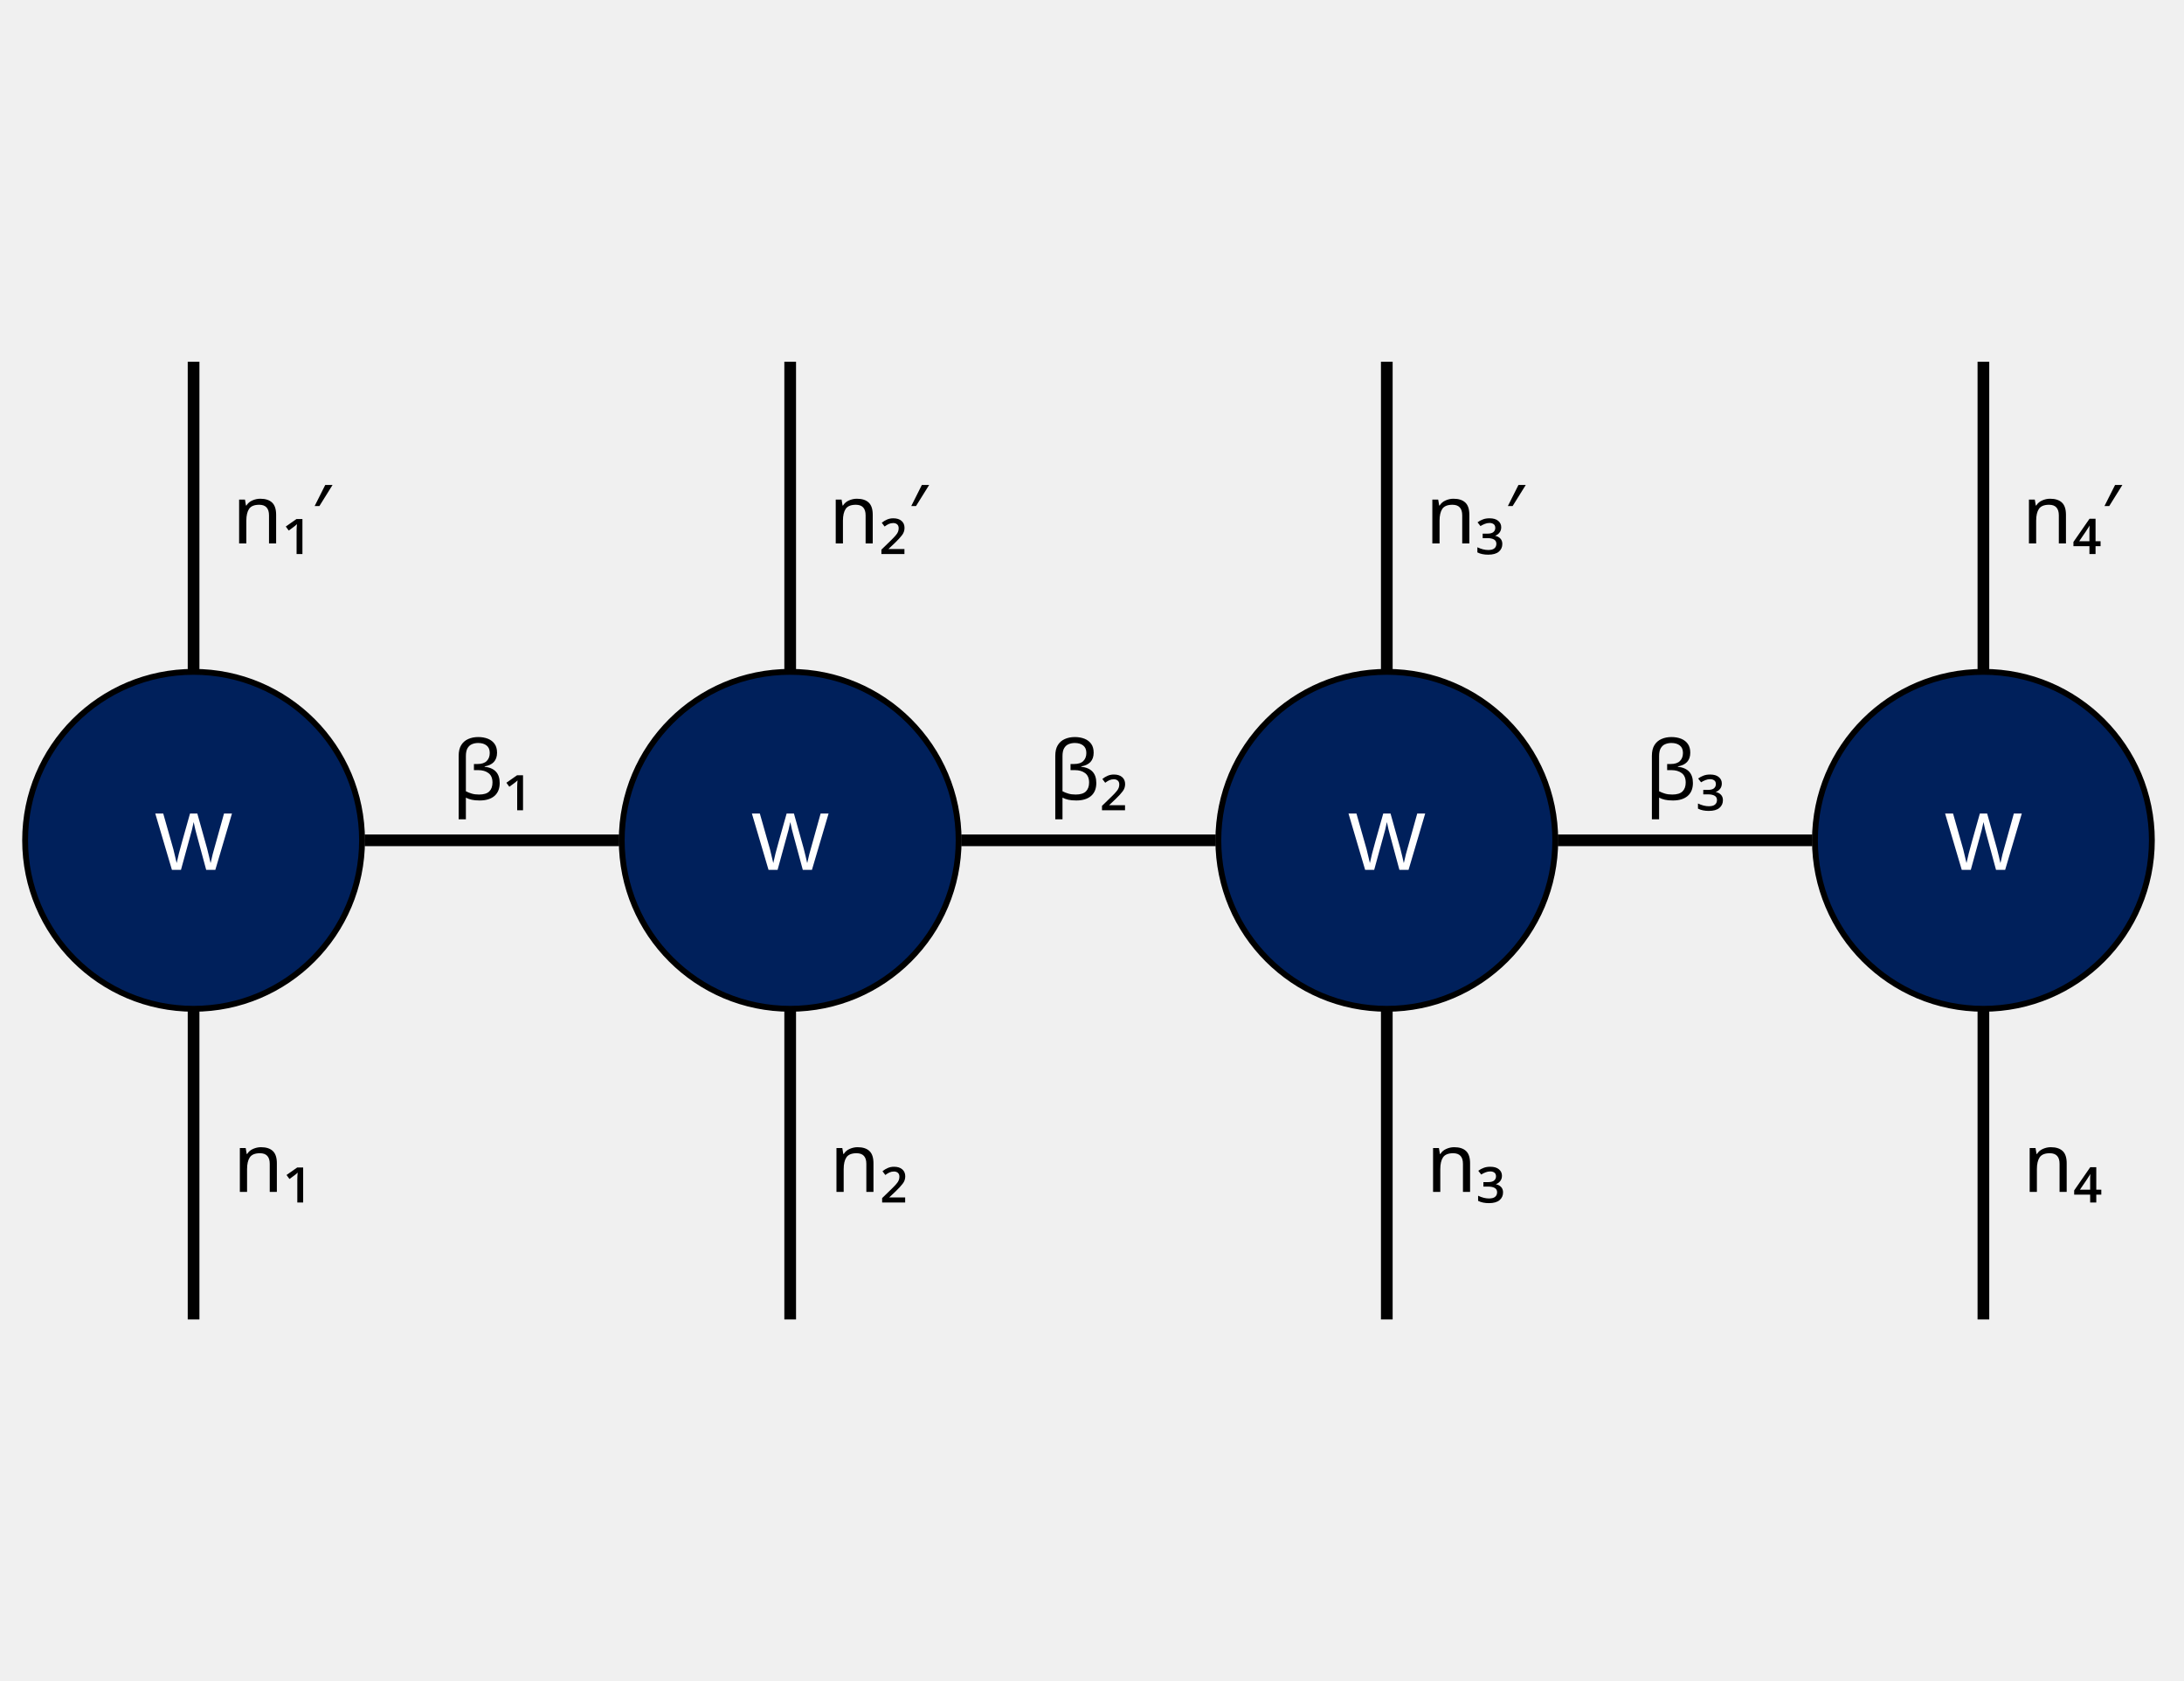
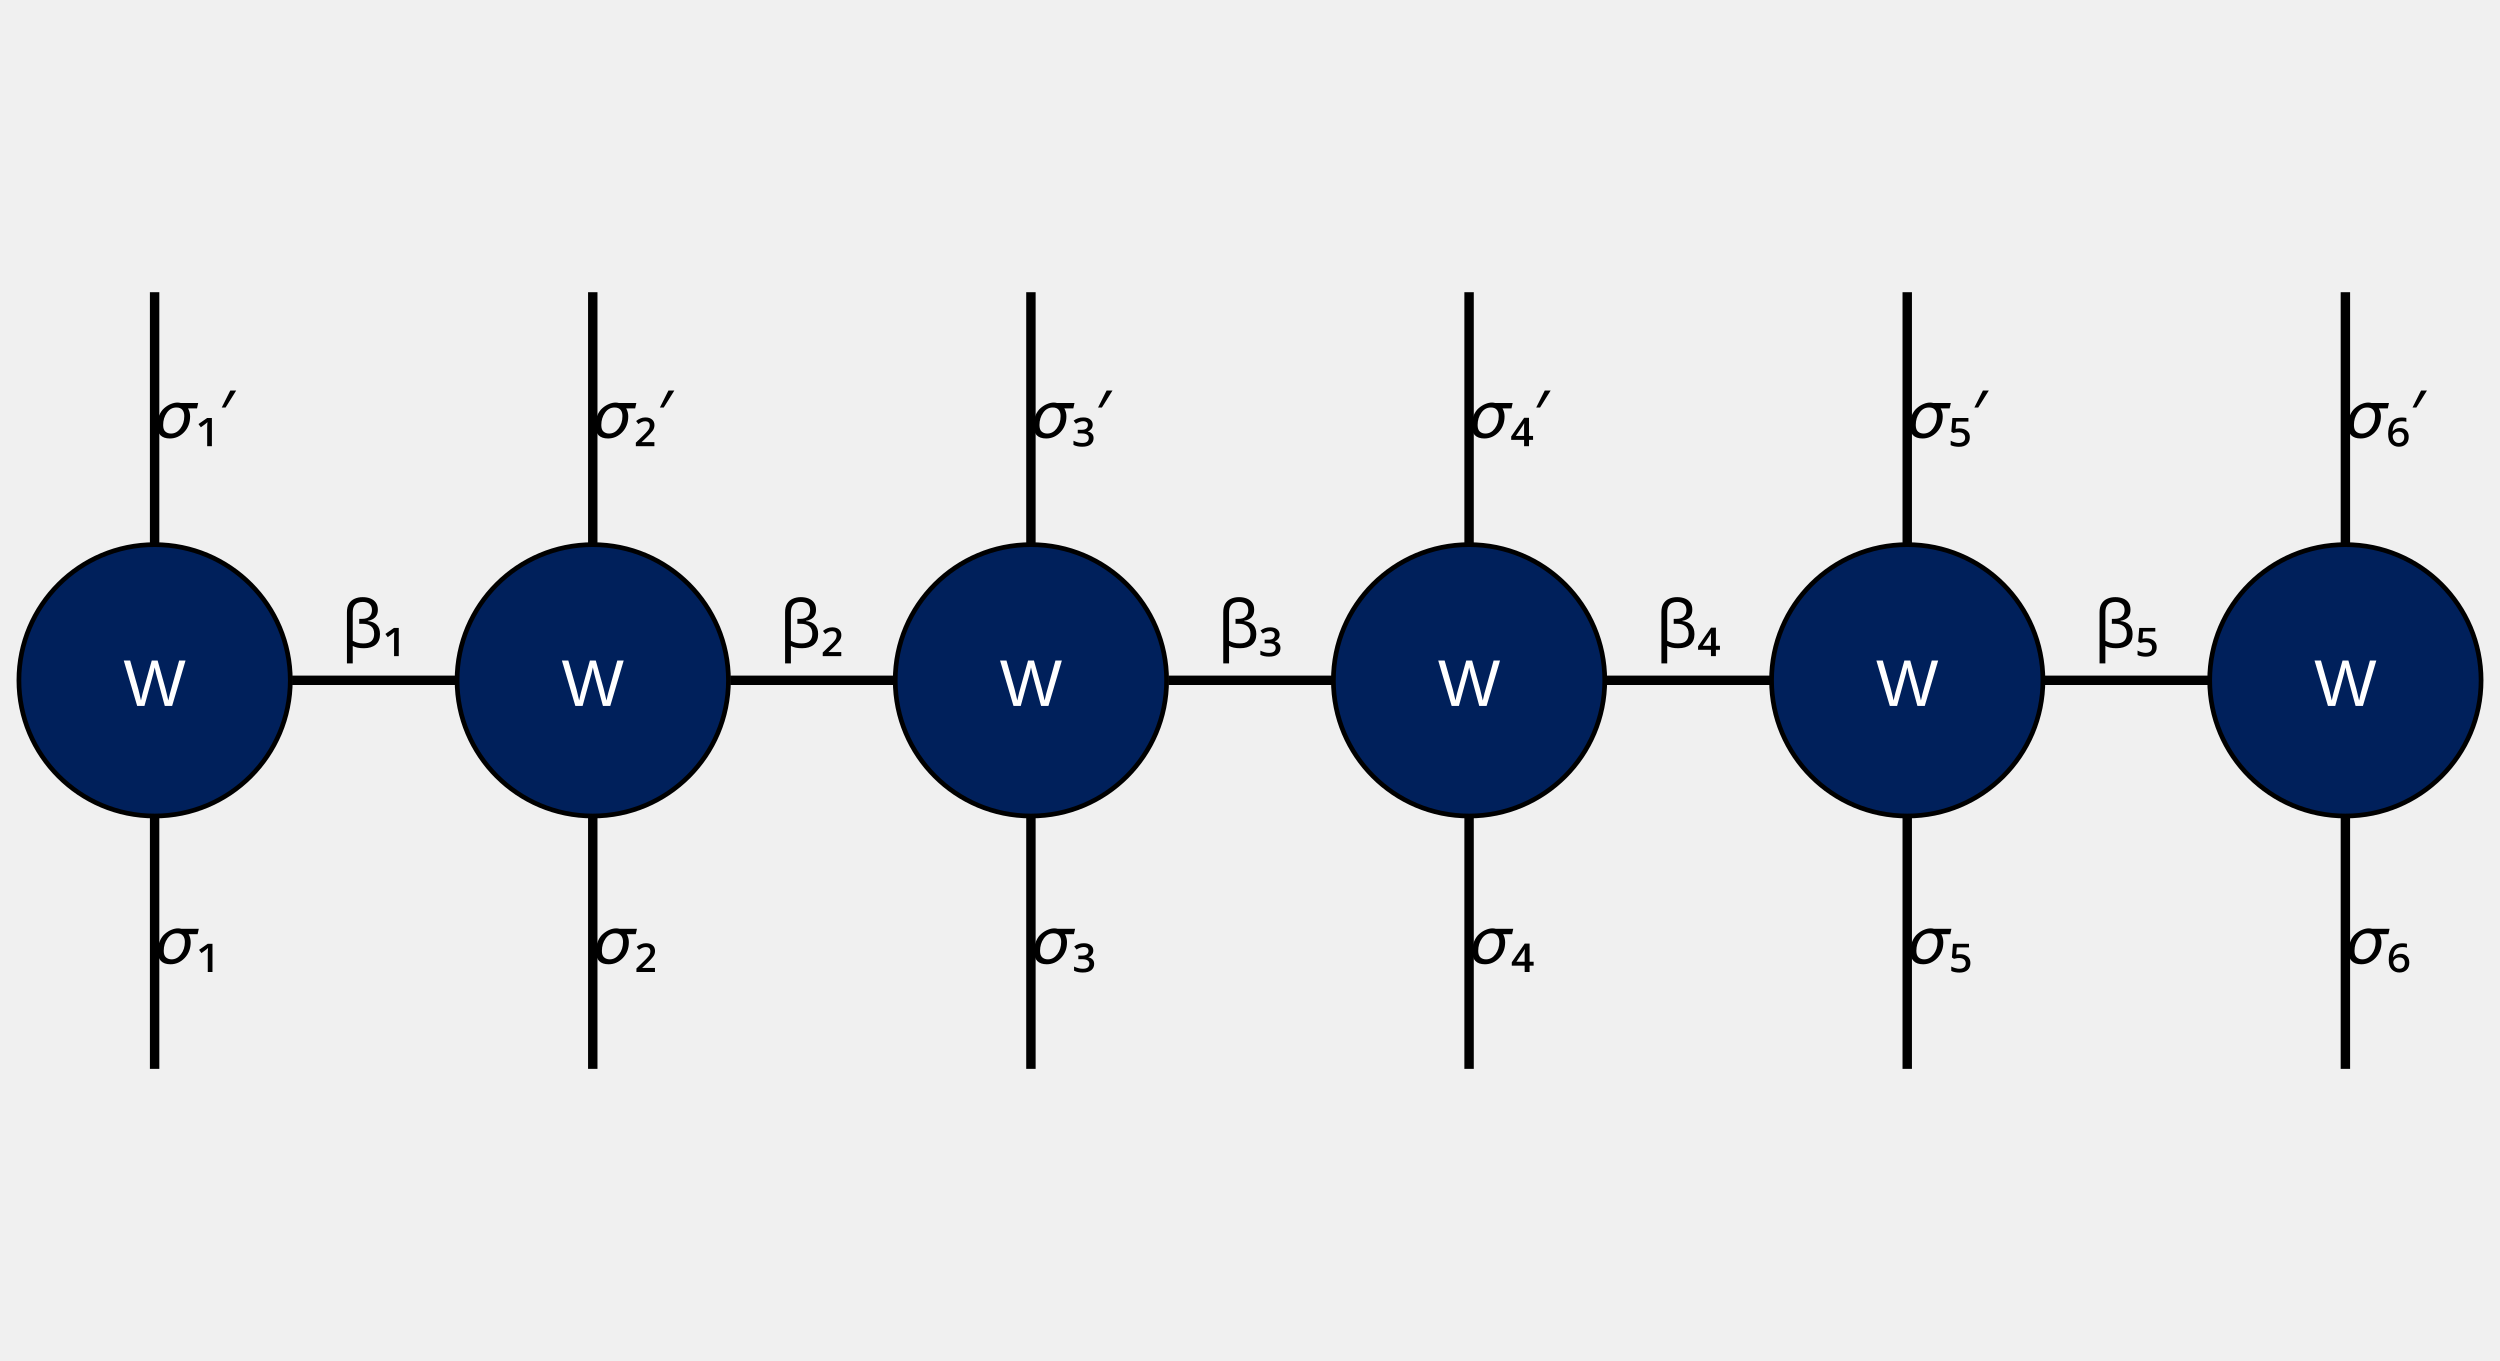
- <svg xmlns="http://www.w3.org/2000/svg" width="373pt" height="287pt" viewBox="0.00 0.00 372.80 287.30">
-   <g id="graph0" class="graph" transform="scale(1 1) rotate(0) translate(4 283.3)">
+ <svg xmlns="http://www.w3.org/2000/svg" width="531pt" height="289pt" viewBox="0.00 0.00 530.60 288.80">
+   <g id="graph0" class="graph" transform="scale(1 1) rotate(0) translate(4 284.8)">
    <g id="node1" class="node">
-       <ellipse fill="#00205b" stroke="black" cx="28.8" cy="-139.65" rx="28.8" ry="28.8" />
-       <text text-anchor="middle" x="28.8" y="-134.6" font-family="Arial" font-size="14.00" fill="white">W</text>
+       <ellipse fill="#00205b" stroke="black" cx="28.8" cy="-140.4" rx="28.8" ry="28.8" />
+       <text text-anchor="middle" x="28.8" y="-134.97" font-family="Arial" font-size="14.00" fill="white">W</text>
    </g>
    <g id="node2" class="node">
-       <ellipse fill="#00205b" stroke="black" cx="130.8" cy="-139.65" rx="28.8" ry="28.8" />
-       <text text-anchor="middle" x="130.8" y="-134.6" font-family="Arial" font-size="14.00" fill="white">W</text>
+       <ellipse fill="#00205b" stroke="black" cx="121.8" cy="-140.4" rx="28.8" ry="28.8" />
+       <text text-anchor="middle" x="121.8" y="-134.97" font-family="Arial" font-size="14.00" fill="white">W</text>
+     </g>
+     <g id="edge7" class="edge">
+       <path fill="none" stroke="black" stroke-width="2" d="M57.97,-140.4C69.05,-140.4 81.66,-140.4 92.73,-140.4" />
+       <text text-anchor="middle" x="75.3" y="-147.35" font-family="Arial Italic" font-size="14.00">β₁</text>
+     </g>
+     <g id="edge12" class="edge">
+       <path fill="none" stroke="black" stroke-width="2" d="M28.8,-111.18C28.8,-94.81 28.8,-74.28 28.8,-57.93" />
+       <text text-anchor="middle" x="35.93" y="-80.3" font-family="Arial Italic" font-size="14.00">𝜎₁</text>
+     </g>
+     <g id="node3" class="node">
+       <ellipse fill="#00205b" stroke="black" cx="214.8" cy="-140.4" rx="28.8" ry="28.8" />
+       <text text-anchor="middle" x="214.8" y="-134.97" font-family="Arial" font-size="14.00" fill="white">W</text>
+     </g>
+     <g id="edge8" class="edge">
+       <path fill="none" stroke="black" stroke-width="2" d="M150.97,-140.4C162.05,-140.4 174.66,-140.4 185.73,-140.4" />
+       <text text-anchor="middle" x="168.3" y="-147.35" font-family="Arial Italic" font-size="14.00">β₂</text>
+     </g>
+     <g id="edge13" class="edge">
+       <path fill="none" stroke="black" stroke-width="2" d="M121.8,-111.18C121.8,-94.81 121.8,-74.28 121.8,-57.93" />
+       <text text-anchor="middle" x="128.93" y="-80.3" font-family="Arial Italic" font-size="14.00">𝜎₂</text>
+     </g>
+     <g id="node4" class="node">
+       <ellipse fill="#00205b" stroke="black" cx="307.8" cy="-140.4" rx="28.8" ry="28.8" />
+       <text text-anchor="middle" x="307.8" y="-134.97" font-family="Arial" font-size="14.00" fill="white">W</text>
+     </g>
+     <g id="edge9" class="edge">
+       <path fill="none" stroke="black" stroke-width="2" d="M243.97,-140.4C255.05,-140.4 267.66,-140.4 278.73,-140.4" />
+       <text text-anchor="middle" x="261.3" y="-147.35" font-family="Arial Italic" font-size="14.00">β₃</text>
+     </g>
+     <g id="edge14" class="edge">
+       <path fill="none" stroke="black" stroke-width="2" d="M214.8,-111.18C214.8,-94.81 214.8,-74.28 214.8,-57.93" />
+       <text text-anchor="middle" x="221.93" y="-80.3" font-family="Arial Italic" font-size="14.00">𝜎₃</text>
+     </g>
+     <g id="node5" class="node">
+       <ellipse fill="#00205b" stroke="black" cx="400.8" cy="-140.4" rx="28.8" ry="28.8" />
+       <text text-anchor="middle" x="400.8" y="-134.97" font-family="Arial" font-size="14.00" fill="white">W</text>
+     </g>
+     <g id="edge10" class="edge">
+       <path fill="none" stroke="black" stroke-width="2" d="M336.97,-140.4C348.05,-140.4 360.66,-140.4 371.73,-140.4" />
+       <text text-anchor="middle" x="354.3" y="-147.35" font-family="Arial Italic" font-size="14.00">β₄</text>
+     </g>
+     <g id="edge15" class="edge">
+       <path fill="none" stroke="black" stroke-width="2" d="M307.8,-111.18C307.8,-94.81 307.8,-74.28 307.8,-57.93" />
+       <text text-anchor="middle" x="314.93" y="-80.3" font-family="Arial Italic" font-size="14.00">𝜎₄</text>
+     </g>
+     <g id="node6" class="node">
+       <ellipse fill="#00205b" stroke="black" cx="493.8" cy="-140.4" rx="28.8" ry="28.8" />
+       <text text-anchor="middle" x="493.8" y="-134.97" font-family="Arial" font-size="14.00" fill="white">W</text>
+     </g>
+     <g id="edge11" class="edge">
+       <path fill="none" stroke="black" stroke-width="2" d="M429.97,-140.4C441.05,-140.4 453.66,-140.4 464.73,-140.4" />
+       <text text-anchor="middle" x="447.3" y="-147.35" font-family="Arial Italic" font-size="14.00">β₅</text>
+     </g>
+     <g id="edge16" class="edge">
+       <path fill="none" stroke="black" stroke-width="2" d="M400.8,-111.18C400.8,-94.81 400.8,-74.28 400.8,-57.93" />
+       <text text-anchor="middle" x="407.93" y="-80.3" font-family="Arial Italic" font-size="14.00">𝜎₅</text>
+     </g>
+     <g id="edge17" class="edge">
+       <path fill="none" stroke="black" stroke-width="2" d="M493.8,-111.18C493.8,-94.81 493.8,-74.28 493.8,-57.93" />
+       <text text-anchor="middle" x="500.93" y="-80.3" font-family="Arial Italic" font-size="14.00">𝜎₆</text>
+     </g>
+     <g id="edge1" class="edge">
+       <path fill="none" stroke="black" stroke-width="2" d="M28.8,-222.78C28.8,-206.41 28.8,-185.88 28.8,-169.53" />
+       <text text-anchor="middle" x="37.43" y="-191.9" font-family="Arial Italic" font-size="14.00">𝜎₁′</text>
+     </g>
+     <g id="edge2" class="edge">
+       <path fill="none" stroke="black" stroke-width="2" d="M121.8,-222.78C121.8,-206.41 121.8,-185.88 121.8,-169.53" />
+       <text text-anchor="middle" x="130.43" y="-191.9" font-family="Arial Italic" font-size="14.00">𝜎₂′</text>
+     </g>
+     <g id="edge3" class="edge">
+       <path fill="none" stroke="black" stroke-width="2" d="M214.8,-222.78C214.8,-206.41 214.8,-185.88 214.8,-169.53" />
+       <text text-anchor="middle" x="223.43" y="-191.9" font-family="Arial Italic" font-size="14.00">𝜎₃′</text>
+     </g>
+     <g id="edge4" class="edge">
+       <path fill="none" stroke="black" stroke-width="2" d="M307.8,-222.78C307.8,-206.41 307.8,-185.88 307.8,-169.53" />
+       <text text-anchor="middle" x="316.43" y="-191.9" font-family="Arial Italic" font-size="14.00">𝜎₄′</text>
    </g>
    <g id="edge5" class="edge">
-       <path fill="none" stroke="black" stroke-width="2" d="M58.03,-139.65C71.69,-139.65 87.91,-139.65 101.57,-139.65" />
-       <text text-anchor="middle" x="79.8" y="-146.6" font-family="Arial Italic" font-size="14.00">β₁</text>
-     </g>
-     <g id="edge8" class="edge">
-       <path fill="none" stroke="black" stroke-width="2" d="M28.8,-110.62C28.8,-94.37 28.8,-73.97 28.8,-57.74" />
-       <text text-anchor="middle" x="42.3" y="-79.55" font-family="Arial Italic" font-size="14.00">n₁</text>
-     </g>
-     <g id="node3" class="node">
-       <ellipse fill="#00205b" stroke="black" cx="232.8" cy="-139.65" rx="28.8" ry="28.8" />
-       <text text-anchor="middle" x="232.8" y="-134.6" font-family="Arial" font-size="14.00" fill="white">W</text>
+       <path fill="none" stroke="black" stroke-width="2" d="M400.8,-222.78C400.8,-206.41 400.8,-185.88 400.8,-169.53" />
+       <text text-anchor="middle" x="409.43" y="-191.9" font-family="Arial Italic" font-size="14.00">𝜎₅′</text>
    </g>
    <g id="edge6" class="edge">
-       <path fill="none" stroke="black" stroke-width="2" d="M160.03,-139.65C173.69,-139.65 189.91,-139.65 203.57,-139.65" />
-       <text text-anchor="middle" x="181.8" y="-146.6" font-family="Arial Italic" font-size="14.00">β₂</text>
-     </g>
-     <g id="edge9" class="edge">
-       <path fill="none" stroke="black" stroke-width="2" d="M130.8,-110.62C130.8,-94.37 130.8,-73.97 130.8,-57.74" />
-       <text text-anchor="middle" x="144.3" y="-79.55" font-family="Arial Italic" font-size="14.00">n₂</text>
-     </g>
-     <g id="node4" class="node">
-       <ellipse fill="#00205b" stroke="black" cx="334.8" cy="-139.65" rx="28.8" ry="28.8" />
-       <text text-anchor="middle" x="334.8" y="-134.6" font-family="Arial" font-size="14.00" fill="white">W</text>
-     </g>
-     <g id="edge7" class="edge">
-       <path fill="none" stroke="black" stroke-width="2" d="M262.03,-139.65C275.69,-139.65 291.91,-139.65 305.57,-139.65" />
-       <text text-anchor="middle" x="283.8" y="-146.6" font-family="Arial Italic" font-size="14.00">β₃</text>
-     </g>
-     <g id="edge10" class="edge">
-       <path fill="none" stroke="black" stroke-width="2" d="M232.8,-110.62C232.8,-94.37 232.8,-73.97 232.8,-57.74" />
-       <text text-anchor="middle" x="246.3" y="-79.55" font-family="Arial Italic" font-size="14.00">n₃</text>
-     </g>
-     <g id="edge11" class="edge">
-       <path fill="none" stroke="black" stroke-width="2" d="M334.8,-110.62C334.8,-94.37 334.8,-73.97 334.8,-57.74" />
-       <text text-anchor="middle" x="348.3" y="-79.55" font-family="Arial Italic" font-size="14.00">n₄</text>
-     </g>
-     <g id="edge1" class="edge">
-       <path fill="none" stroke="black" stroke-width="2" d="M28.8,-221.47C28.8,-205.22 28.8,-184.82 28.8,-168.59" />
-       <text text-anchor="middle" x="43.8" y="-190.4" font-family="Arial Italic" font-size="14.00">n₁′</text>
-     </g>
-     <g id="edge2" class="edge">
-       <path fill="none" stroke="black" stroke-width="2" d="M130.8,-221.47C130.8,-205.22 130.8,-184.82 130.8,-168.59" />
-       <text text-anchor="middle" x="145.8" y="-190.4" font-family="Arial Italic" font-size="14.00">n₂′</text>
-     </g>
-     <g id="edge3" class="edge">
-       <path fill="none" stroke="black" stroke-width="2" d="M232.8,-221.47C232.8,-205.22 232.8,-184.82 232.8,-168.59" />
-       <text text-anchor="middle" x="247.8" y="-190.4" font-family="Arial Italic" font-size="14.00">n₃′</text>
-     </g>
-     <g id="edge4" class="edge">
-       <path fill="none" stroke="black" stroke-width="2" d="M334.8,-221.47C334.8,-205.22 334.8,-184.82 334.8,-168.59" />
-       <text text-anchor="middle" x="349.8" y="-190.4" font-family="Arial Italic" font-size="14.00">n₄′</text>
+       <path fill="none" stroke="black" stroke-width="2" d="M493.8,-222.78C493.8,-206.41 493.8,-185.88 493.8,-169.53" />
+       <text text-anchor="middle" x="502.43" y="-191.9" font-family="Arial Italic" font-size="14.00">𝜎₆′</text>
    </g>
  </g>
</svg>
